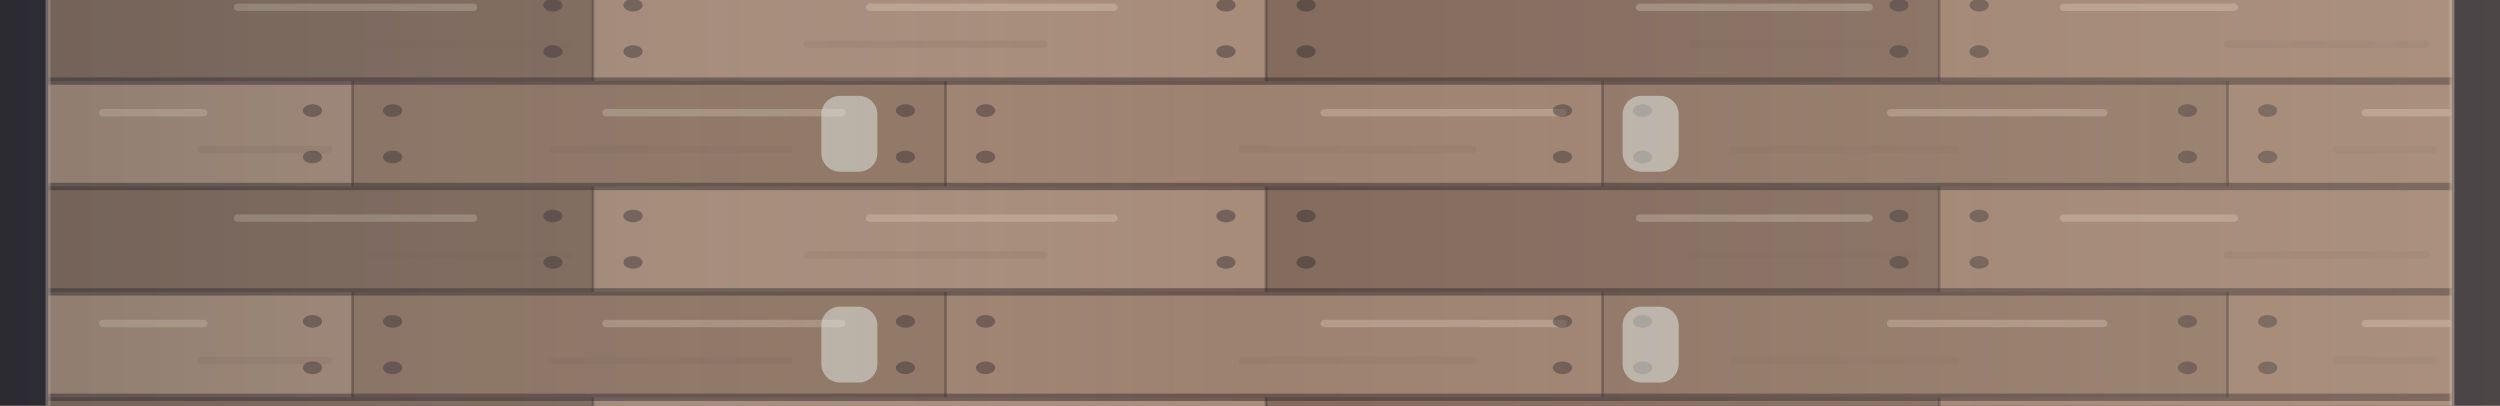
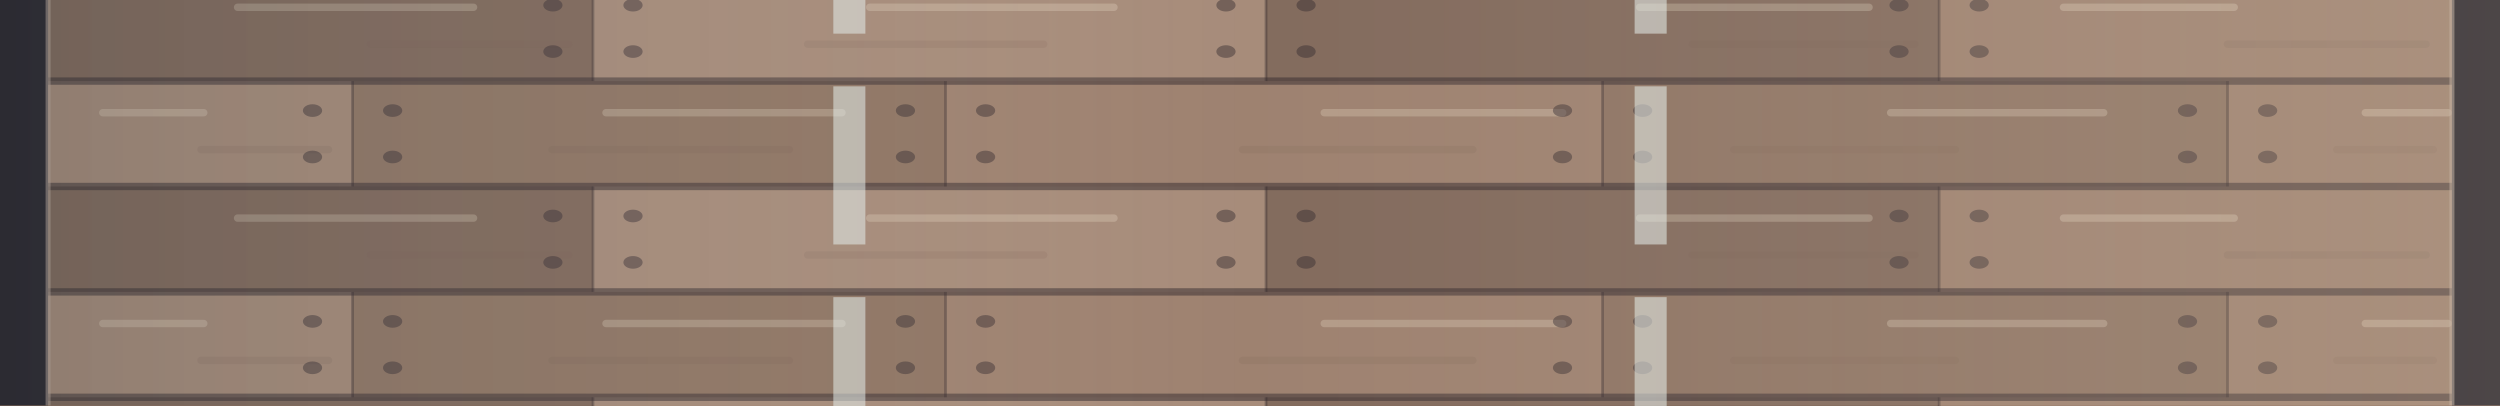
<svg xmlns="http://www.w3.org/2000/svg" width="1221" height="198" viewBox="0 0 1221 198">
  <rect width="1221" height="198" fill="#8E7362" />
  <rect x="0" y="-63.36" width="172.19" height="52.08" fill="#a58a78" />
  <rect x="172.19" y="-63.36" width="289.6" height="52.08" fill="#907664" />
  <rect x="461.79" y="-63.36" width="320.9" height="52.08" fill="#9e8270" />
  <rect x="782.69" y="-63.36" width="305.25" height="52.08" fill="#8f7564" />
  <rect x="1087.94" y="-63.36" width="133.06" height="52.08" fill="#9c806e" />
  <rect x="0" y="-11.88" width="289.6" height="52.08" fill="#826a5c" />
  <rect x="289.6" y="-11.88" width="328.73" height="52.08" fill="#a78c7a" />
  <rect x="618.33" y="-11.88" width="328.73" height="52.08" fill="#836b5d" />
  <rect x="947.06" y="-11.88" width="273.94" height="52.08" fill="#9d816f" />
  <rect x="0" y="39.6" width="172.19" height="52.08" fill="#a58a78" />
  <rect x="172.19" y="39.6" width="289.6" height="52.08" fill="#907664" />
  <rect x="461.79" y="39.6" width="320.9" height="52.08" fill="#9e8270" />
  <rect x="782.69" y="39.6" width="305.25" height="52.08" fill="#8f7564" />
  <rect x="1087.94" y="39.6" width="133.06" height="52.08" fill="#9c806e" />
  <rect x="0" y="91.08" width="289.6" height="52.08" fill="#826a5c" />
  <rect x="289.6" y="91.08" width="328.73" height="52.08" fill="#a78c7a" />
  <rect x="618.33" y="91.08" width="328.73" height="52.08" fill="#836b5d" />
  <rect x="947.06" y="91.08" width="273.94" height="52.08" fill="#9d816f" />
  <rect x="0" y="142.56" width="172.19" height="52.08" fill="#a58a78" />
  <rect x="172.19" y="142.56" width="289.6" height="52.08" fill="#907664" />
  <rect x="461.79" y="142.56" width="320.9" height="52.08" fill="#9e8270" />
  <rect x="782.69" y="142.56" width="305.25" height="52.08" fill="#8f7564" />
  <rect x="1087.94" y="142.56" width="133.06" height="52.08" fill="#9c806e" />
  <rect x="0" y="194.04" width="289.6" height="52.08" fill="#826a5c" />
  <rect x="289.6" y="194.04" width="328.73" height="52.08" fill="#a78c7a" />
  <rect x="618.33" y="194.04" width="328.73" height="52.08" fill="#836b5d" />
  <rect x="947.06" y="194.04" width="273.94" height="52.08" fill="#9d816f" />
  <rect x="0" y="245.52" width="172.19" height="52.08" fill="#a58a78" />
  <rect x="172.19" y="245.52" width="289.6" height="52.08" fill="#907664" />
  <rect x="461.79" y="245.52" width="320.9" height="52.08" fill="#9e8270" />
  <rect x="782.69" y="245.52" width="305.25" height="52.08" fill="#8f7564" />
  <rect x="1087.94" y="245.52" width="133.06" height="52.08" fill="#9c806e" />
  <rect x="0" y="297" width="289.6" height="52.08" fill="#826a5c" />
  <rect x="289.6" y="297" width="328.73" height="52.08" fill="#a78c7a" />
  <rect x="618.33" y="297" width="328.73" height="52.08" fill="#836b5d" />
  <rect x="947.06" y="297" width="273.94" height="52.08" fill="#9d816f" />
  <path d="M50.19 -47.92H99.53" stroke="#FFF6DE" stroke-opacity="0.22" stroke-width="3.6" stroke-linecap="round" />
  <path d="M98.16 -29.9H160.45" stroke="#786255" stroke-opacity="0.16" stroke-width="3.6" stroke-linecap="round" />
  <path d="M295.96 -47.92H411.22" stroke="#FFF6DE" stroke-opacity="0.22" stroke-width="3.6" stroke-linecap="round" />
  <path d="M269.55 -29.9H385.56" stroke="#786255" stroke-opacity="0.16" stroke-width="3.6" stroke-linecap="round" />
  <path d="M646.76 -47.92H763.21" stroke="#FFF6DE" stroke-opacity="0.22" stroke-width="3.6" stroke-linecap="round" />
  <path d="M606.8 -29.9H719.36" stroke="#786255" stroke-opacity="0.16" stroke-width="3.6" stroke-linecap="round" />
  <path d="M923.38 -47.92H1027.45" stroke="#FFF6DE" stroke-opacity="0.22" stroke-width="3.6" stroke-linecap="round" />
  <path d="M846.78 -29.9H955.05" stroke="#786255" stroke-opacity="0.16" stroke-width="3.6" stroke-linecap="round" />
  <path d="M1155.21 -47.92H1195.72" stroke="#FFF6DE" stroke-opacity="0.22" stroke-width="3.6" stroke-linecap="round" />
  <path d="M1141.25 -29.9H1188.4" stroke="#786255" stroke-opacity="0.16" stroke-width="3.6" stroke-linecap="round" />
  <path d="M116.03 3.56H231.29" stroke="#FFF6DE" stroke-opacity="0.22" stroke-width="3.6" stroke-linecap="round" />
  <path d="M180.86 21.58H277.86" stroke="#786255" stroke-opacity="0.16" stroke-width="3.6" stroke-linecap="round" />
  <path d="M424.77 3.56H544.06" stroke="#FFF6DE" stroke-opacity="0.22" stroke-width="3.6" stroke-linecap="round" />
  <path d="M394.43 21.58H509.73" stroke="#786255" stroke-opacity="0.16" stroke-width="3.6" stroke-linecap="round" />
  <path d="M800.77 3.56H912.85" stroke="#FFF6DE" stroke-opacity="0.22" stroke-width="3.6" stroke-linecap="round" />
  <path d="M826.34 21.58H935.32" stroke="#786255" stroke-opacity="0.16" stroke-width="3.6" stroke-linecap="round" />
  <path d="M1007.8 3.56H1091.21" stroke="#FFF6DE" stroke-opacity="0.22" stroke-width="3.6" stroke-linecap="round" />
  <path d="M1087.87 21.58H1184.95" stroke="#786255" stroke-opacity="0.16" stroke-width="3.6" stroke-linecap="round" />
  <path d="M50.19 55.04H99.53" stroke="#FFF6DE" stroke-opacity="0.22" stroke-width="3.6" stroke-linecap="round" />
  <path d="M98.16 73.06H160.45" stroke="#786255" stroke-opacity="0.16" stroke-width="3.6" stroke-linecap="round" />
  <path d="M295.96 55.04H411.22" stroke="#FFF6DE" stroke-opacity="0.22" stroke-width="3.6" stroke-linecap="round" />
  <path d="M269.55 73.06H385.56" stroke="#786255" stroke-opacity="0.16" stroke-width="3.6" stroke-linecap="round" />
  <path d="M646.76 55.04H763.21" stroke="#FFF6DE" stroke-opacity="0.22" stroke-width="3.6" stroke-linecap="round" />
  <path d="M606.8 73.06H719.36" stroke="#786255" stroke-opacity="0.16" stroke-width="3.6" stroke-linecap="round" />
  <path d="M923.38 55.04H1027.45" stroke="#FFF6DE" stroke-opacity="0.22" stroke-width="3.6" stroke-linecap="round" />
  <path d="M846.78 73.06H955.05" stroke="#786255" stroke-opacity="0.16" stroke-width="3.6" stroke-linecap="round" />
  <path d="M1155.21 55.04H1195.72" stroke="#FFF6DE" stroke-opacity="0.22" stroke-width="3.6" stroke-linecap="round" />
  <path d="M1141.25 73.06H1188.4" stroke="#786255" stroke-opacity="0.16" stroke-width="3.6" stroke-linecap="round" />
  <path d="M116.03 106.52H231.29" stroke="#FFF6DE" stroke-opacity="0.22" stroke-width="3.6" stroke-linecap="round" />
  <path d="M180.86 124.54H277.86" stroke="#786255" stroke-opacity="0.16" stroke-width="3.6" stroke-linecap="round" />
  <path d="M424.77 106.52H544.06" stroke="#FFF6DE" stroke-opacity="0.22" stroke-width="3.6" stroke-linecap="round" />
  <path d="M394.43 124.54H509.73" stroke="#786255" stroke-opacity="0.16" stroke-width="3.6" stroke-linecap="round" />
  <path d="M800.77 106.52H912.85" stroke="#FFF6DE" stroke-opacity="0.22" stroke-width="3.6" stroke-linecap="round" />
  <path d="M826.34 124.54H935.32" stroke="#786255" stroke-opacity="0.16" stroke-width="3.6" stroke-linecap="round" />
  <path d="M1007.8 106.52H1091.21" stroke="#FFF6DE" stroke-opacity="0.22" stroke-width="3.6" stroke-linecap="round" />
  <path d="M1087.87 124.54H1184.95" stroke="#786255" stroke-opacity="0.16" stroke-width="3.6" stroke-linecap="round" />
  <path d="M50.19 158H99.53" stroke="#FFF6DE" stroke-opacity="0.22" stroke-width="3.6" stroke-linecap="round" />
  <path d="M98.16 176.02H160.45" stroke="#786255" stroke-opacity="0.16" stroke-width="3.6" stroke-linecap="round" />
  <path d="M295.96 158H411.22" stroke="#FFF6DE" stroke-opacity="0.22" stroke-width="3.6" stroke-linecap="round" />
  <path d="M269.55 176.02H385.56" stroke="#786255" stroke-opacity="0.16" stroke-width="3.6" stroke-linecap="round" />
  <path d="M646.76 158H763.21" stroke="#FFF6DE" stroke-opacity="0.22" stroke-width="3.6" stroke-linecap="round" />
  <path d="M606.8 176.02H719.36" stroke="#786255" stroke-opacity="0.16" stroke-width="3.6" stroke-linecap="round" />
  <path d="M923.38 158H1027.45" stroke="#FFF6DE" stroke-opacity="0.22" stroke-width="3.6" stroke-linecap="round" />
  <path d="M846.78 176.02H955.05" stroke="#786255" stroke-opacity="0.16" stroke-width="3.6" stroke-linecap="round" />
  <path d="M1155.21 158H1195.72" stroke="#FFF6DE" stroke-opacity="0.22" stroke-width="3.6" stroke-linecap="round" />
  <path d="M1141.25 176.02H1188.4" stroke="#786255" stroke-opacity="0.16" stroke-width="3.6" stroke-linecap="round" />
  <path d="M116.03 209.48H231.29" stroke="#FFF6DE" stroke-opacity="0.22" stroke-width="3.6" stroke-linecap="round" />
  <path d="M180.86 227.5H277.86" stroke="#786255" stroke-opacity="0.16" stroke-width="3.6" stroke-linecap="round" />
  <path d="M424.77 209.48H544.06" stroke="#FFF6DE" stroke-opacity="0.22" stroke-width="3.6" stroke-linecap="round" />
  <path d="M394.43 227.5H509.73" stroke="#786255" stroke-opacity="0.16" stroke-width="3.6" stroke-linecap="round" />
  <path d="M800.77 209.48H912.85" stroke="#FFF6DE" stroke-opacity="0.22" stroke-width="3.6" stroke-linecap="round" />
  <path d="M826.34 227.5H935.32" stroke="#786255" stroke-opacity="0.16" stroke-width="3.6" stroke-linecap="round" />
  <path d="M1007.8 209.48H1091.21" stroke="#FFF6DE" stroke-opacity="0.22" stroke-width="3.6" stroke-linecap="round" />
  <path d="M1087.87 227.5H1184.95" stroke="#786255" stroke-opacity="0.16" stroke-width="3.6" stroke-linecap="round" />
  <path d="M50.19 260.96H99.53" stroke="#FFF6DE" stroke-opacity="0.22" stroke-width="3.6" stroke-linecap="round" />
  <path d="M98.16 278.98H160.45" stroke="#786255" stroke-opacity="0.16" stroke-width="3.6" stroke-linecap="round" />
  <path d="M295.96 260.96H411.22" stroke="#FFF6DE" stroke-opacity="0.22" stroke-width="3.6" stroke-linecap="round" />
  <path d="M269.55 278.98H385.56" stroke="#786255" stroke-opacity="0.16" stroke-width="3.6" stroke-linecap="round" />
  <path d="M646.76 260.96H763.21" stroke="#FFF6DE" stroke-opacity="0.22" stroke-width="3.6" stroke-linecap="round" />
  <path d="M606.8 278.98H719.36" stroke="#786255" stroke-opacity="0.16" stroke-width="3.6" stroke-linecap="round" />
  <path d="M923.38 260.96H1027.45" stroke="#FFF6DE" stroke-opacity="0.22" stroke-width="3.6" stroke-linecap="round" />
  <path d="M846.78 278.98H955.05" stroke="#786255" stroke-opacity="0.16" stroke-width="3.6" stroke-linecap="round" />
  <path d="M1155.21 260.96H1195.72" stroke="#FFF6DE" stroke-opacity="0.22" stroke-width="3.6" stroke-linecap="round" />
  <path d="M1141.25 278.98H1188.4" stroke="#786255" stroke-opacity="0.16" stroke-width="3.6" stroke-linecap="round" />
  <path d="M116.03 312.44H231.29" stroke="#FFF6DE" stroke-opacity="0.22" stroke-width="3.6" stroke-linecap="round" />
  <path d="M180.86 330.46H277.86" stroke="#786255" stroke-opacity="0.16" stroke-width="3.6" stroke-linecap="round" />
  <path d="M424.77 312.44H544.06" stroke="#FFF6DE" stroke-opacity="0.22" stroke-width="3.6" stroke-linecap="round" />
  <path d="M394.43 330.46H509.73" stroke="#786255" stroke-opacity="0.16" stroke-width="3.6" stroke-linecap="round" />
  <path d="M800.77 312.44H912.85" stroke="#FFF6DE" stroke-opacity="0.22" stroke-width="3.6" stroke-linecap="round" />
  <path d="M826.34 330.46H935.32" stroke="#786255" stroke-opacity="0.16" stroke-width="3.6" stroke-linecap="round" />
  <path d="M1007.8 312.44H1091.21" stroke="#FFF6DE" stroke-opacity="0.22" stroke-width="3.6" stroke-linecap="round" />
  <path d="M1087.87 330.46H1184.95" stroke="#786255" stroke-opacity="0.16" stroke-width="3.6" stroke-linecap="round" />
  <path d="M172.19 -63.36V-11.88" stroke="#352B2F" stroke-opacity=".38" stroke-width="1.36" />
  <path d="M461.79 -63.36V-11.88" stroke="#352B2F" stroke-opacity=".38" stroke-width="1.36" />
  <path d="M782.69 -63.36V-11.88" stroke="#352B2F" stroke-opacity=".38" stroke-width="1.36" />
  <path d="M1087.94 -63.36V-11.88" stroke="#352B2F" stroke-opacity=".38" stroke-width="1.36" />
  <path d="M0 -63.36H1221" stroke="#352B2F" stroke-opacity=".5" stroke-width="3.6" />
  <path d="M289.6 -11.88V39.6" stroke="#352B2F" stroke-opacity=".38" stroke-width="1.36" />
  <path d="M618.33 -11.88V39.6" stroke="#352B2F" stroke-opacity=".38" stroke-width="1.36" />
  <path d="M947.06 -11.88V39.6" stroke="#352B2F" stroke-opacity=".38" stroke-width="1.36" />
  <path d="M0 -11.88H1221" stroke="#352B2F" stroke-opacity=".5" stroke-width="3.6" />
  <path d="M172.19 39.6V91.08" stroke="#352B2F" stroke-opacity=".38" stroke-width="1.36" />
  <path d="M461.79 39.6V91.08" stroke="#352B2F" stroke-opacity=".38" stroke-width="1.36" />
  <path d="M782.69 39.6V91.08" stroke="#352B2F" stroke-opacity=".38" stroke-width="1.36" />
  <path d="M1087.94 39.6V91.08" stroke="#352B2F" stroke-opacity=".38" stroke-width="1.36" />
  <path d="M0 39.6H1221" stroke="#352B2F" stroke-opacity=".5" stroke-width="3.6" />
  <path d="M289.6 91.08V142.56" stroke="#352B2F" stroke-opacity=".38" stroke-width="1.36" />
  <path d="M618.33 91.08V142.56" stroke="#352B2F" stroke-opacity=".38" stroke-width="1.36" />
  <path d="M947.06 91.08V142.56" stroke="#352B2F" stroke-opacity=".38" stroke-width="1.36" />
  <path d="M0 91.08H1221" stroke="#352B2F" stroke-opacity=".5" stroke-width="3.6" />
  <path d="M172.19 142.56V194.04" stroke="#352B2F" stroke-opacity=".38" stroke-width="1.36" />
  <path d="M461.79 142.56V194.04" stroke="#352B2F" stroke-opacity=".38" stroke-width="1.36" />
  <path d="M782.69 142.56V194.04" stroke="#352B2F" stroke-opacity=".38" stroke-width="1.36" />
  <path d="M1087.94 142.56V194.04" stroke="#352B2F" stroke-opacity=".38" stroke-width="1.36" />
  <path d="M0 142.56H1221" stroke="#352B2F" stroke-opacity=".5" stroke-width="3.6" />
  <path d="M289.6 194.04V245.52" stroke="#352B2F" stroke-opacity=".38" stroke-width="1.36" />
  <path d="M618.33 194.04V245.52" stroke="#352B2F" stroke-opacity=".38" stroke-width="1.36" />
  <path d="M947.06 194.04V245.52" stroke="#352B2F" stroke-opacity=".38" stroke-width="1.36" />
  <path d="M0 194.04H1221" stroke="#352B2F" stroke-opacity=".5" stroke-width="3.6" />
  <path d="M172.19 245.52V297" stroke="#352B2F" stroke-opacity=".38" stroke-width="1.36" />
  <path d="M461.79 245.52V297" stroke="#352B2F" stroke-opacity=".38" stroke-width="1.36" />
  <path d="M782.69 245.52V297" stroke="#352B2F" stroke-opacity=".38" stroke-width="1.36" />
  <path d="M1087.94 245.52V297" stroke="#352B2F" stroke-opacity=".38" stroke-width="1.36" />
  <path d="M0 245.52H1221" stroke="#352B2F" stroke-opacity=".5" stroke-width="3.6" />
  <path d="M289.6 297V348.48" stroke="#352B2F" stroke-opacity=".38" stroke-width="1.36" />
  <path d="M618.33 297V348.48" stroke="#352B2F" stroke-opacity=".38" stroke-width="1.36" />
  <path d="M947.06 297V348.48" stroke="#352B2F" stroke-opacity=".38" stroke-width="1.36" />
  <path d="M0 297H1221" stroke="#352B2F" stroke-opacity=".5" stroke-width="3.6" />
  <ellipse cx="152.63" cy="-48.95" rx="4.7" ry="3.09" fill="#352B2F" fill-opacity=".45" />
  <ellipse cx="152.63" cy="-26.29" rx="4.7" ry="3.09" fill="#352B2F" fill-opacity=".45" />
  <ellipse cx="191.76" cy="-48.95" rx="4.7" ry="3.09" fill="#352B2F" fill-opacity=".45" />
  <ellipse cx="191.76" cy="-26.29" rx="4.7" ry="3.09" fill="#352B2F" fill-opacity=".45" />
  <ellipse cx="442.22" cy="-48.95" rx="4.7" ry="3.09" fill="#352B2F" fill-opacity=".45" />
  <ellipse cx="442.22" cy="-26.29" rx="4.7" ry="3.09" fill="#352B2F" fill-opacity=".45" />
  <ellipse cx="481.36" cy="-48.95" rx="4.7" ry="3.09" fill="#352B2F" fill-opacity=".45" />
  <ellipse cx="481.36" cy="-26.29" rx="4.7" ry="3.09" fill="#352B2F" fill-opacity=".45" />
  <ellipse cx="763.13" cy="-48.95" rx="4.7" ry="3.09" fill="#352B2F" fill-opacity=".45" />
  <ellipse cx="763.13" cy="-26.29" rx="4.7" ry="3.09" fill="#352B2F" fill-opacity=".45" />
  <ellipse cx="802.26" cy="-48.95" rx="4.7" ry="3.09" fill="#352B2F" fill-opacity=".45" />
  <ellipse cx="802.26" cy="-26.29" rx="4.7" ry="3.09" fill="#352B2F" fill-opacity=".45" />
  <ellipse cx="1068.38" cy="-48.95" rx="4.7" ry="3.09" fill="#352B2F" fill-opacity=".45" />
  <ellipse cx="1068.38" cy="-26.29" rx="4.7" ry="3.09" fill="#352B2F" fill-opacity=".45" />
  <ellipse cx="1107.51" cy="-48.95" rx="4.7" ry="3.09" fill="#352B2F" fill-opacity=".45" />
  <ellipse cx="1107.51" cy="-26.29" rx="4.7" ry="3.09" fill="#352B2F" fill-opacity=".45" />
  <ellipse cx="270.03" cy="2.53" rx="4.7" ry="3.09" fill="#352B2F" fill-opacity=".45" />
  <ellipse cx="270.03" cy="25.19" rx="4.7" ry="3.09" fill="#352B2F" fill-opacity=".45" />
  <ellipse cx="309.16" cy="2.53" rx="4.7" ry="3.09" fill="#352B2F" fill-opacity=".45" />
  <ellipse cx="309.16" cy="25.19" rx="4.7" ry="3.09" fill="#352B2F" fill-opacity=".45" />
  <ellipse cx="598.76" cy="2.53" rx="4.7" ry="3.09" fill="#352B2F" fill-opacity=".45" />
  <ellipse cx="598.76" cy="25.19" rx="4.7" ry="3.09" fill="#352B2F" fill-opacity=".45" />
  <ellipse cx="637.89" cy="2.53" rx="4.7" ry="3.09" fill="#352B2F" fill-opacity=".45" />
  <ellipse cx="637.89" cy="25.19" rx="4.7" ry="3.09" fill="#352B2F" fill-opacity=".45" />
  <ellipse cx="927.49" cy="2.53" rx="4.7" ry="3.09" fill="#352B2F" fill-opacity=".45" />
  <ellipse cx="927.49" cy="25.19" rx="4.7" ry="3.09" fill="#352B2F" fill-opacity=".45" />
  <ellipse cx="966.63" cy="2.53" rx="4.7" ry="3.09" fill="#352B2F" fill-opacity=".45" />
  <ellipse cx="966.63" cy="25.19" rx="4.7" ry="3.09" fill="#352B2F" fill-opacity=".45" />
  <ellipse cx="152.63" cy="54.01" rx="4.7" ry="3.09" fill="#352B2F" fill-opacity=".45" />
  <ellipse cx="152.63" cy="76.67" rx="4.7" ry="3.09" fill="#352B2F" fill-opacity=".45" />
  <ellipse cx="191.76" cy="54.01" rx="4.7" ry="3.09" fill="#352B2F" fill-opacity=".45" />
  <ellipse cx="191.76" cy="76.67" rx="4.7" ry="3.09" fill="#352B2F" fill-opacity=".45" />
  <ellipse cx="442.22" cy="54.01" rx="4.7" ry="3.09" fill="#352B2F" fill-opacity=".45" />
  <ellipse cx="442.22" cy="76.67" rx="4.7" ry="3.09" fill="#352B2F" fill-opacity=".45" />
  <ellipse cx="481.36" cy="54.01" rx="4.7" ry="3.09" fill="#352B2F" fill-opacity=".45" />
  <ellipse cx="481.36" cy="76.67" rx="4.7" ry="3.09" fill="#352B2F" fill-opacity=".45" />
  <ellipse cx="763.13" cy="54.01" rx="4.7" ry="3.09" fill="#352B2F" fill-opacity=".45" />
  <ellipse cx="763.13" cy="76.67" rx="4.7" ry="3.09" fill="#352B2F" fill-opacity=".45" />
  <ellipse cx="802.26" cy="54.01" rx="4.7" ry="3.09" fill="#352B2F" fill-opacity=".45" />
  <ellipse cx="802.26" cy="76.67" rx="4.7" ry="3.09" fill="#352B2F" fill-opacity=".45" />
  <ellipse cx="1068.38" cy="54.01" rx="4.7" ry="3.09" fill="#352B2F" fill-opacity=".45" />
  <ellipse cx="1068.38" cy="76.67" rx="4.7" ry="3.09" fill="#352B2F" fill-opacity=".45" />
  <ellipse cx="1107.51" cy="54.01" rx="4.7" ry="3.09" fill="#352B2F" fill-opacity=".45" />
  <ellipse cx="1107.51" cy="76.67" rx="4.7" ry="3.09" fill="#352B2F" fill-opacity=".45" />
  <ellipse cx="270.03" cy="105.49" rx="4.7" ry="3.09" fill="#352B2F" fill-opacity=".45" />
  <ellipse cx="270.03" cy="128.15" rx="4.7" ry="3.09" fill="#352B2F" fill-opacity=".45" />
  <ellipse cx="309.16" cy="105.49" rx="4.7" ry="3.09" fill="#352B2F" fill-opacity=".45" />
  <ellipse cx="309.16" cy="128.15" rx="4.7" ry="3.09" fill="#352B2F" fill-opacity=".45" />
  <ellipse cx="598.76" cy="105.49" rx="4.7" ry="3.09" fill="#352B2F" fill-opacity=".45" />
  <ellipse cx="598.76" cy="128.15" rx="4.7" ry="3.09" fill="#352B2F" fill-opacity=".45" />
  <ellipse cx="637.89" cy="105.49" rx="4.7" ry="3.09" fill="#352B2F" fill-opacity=".45" />
  <ellipse cx="637.89" cy="128.15" rx="4.7" ry="3.09" fill="#352B2F" fill-opacity=".45" />
  <ellipse cx="927.49" cy="105.49" rx="4.7" ry="3.09" fill="#352B2F" fill-opacity=".45" />
  <ellipse cx="927.49" cy="128.15" rx="4.7" ry="3.09" fill="#352B2F" fill-opacity=".45" />
  <ellipse cx="966.63" cy="105.49" rx="4.7" ry="3.09" fill="#352B2F" fill-opacity=".45" />
  <ellipse cx="966.63" cy="128.15" rx="4.7" ry="3.09" fill="#352B2F" fill-opacity=".45" />
  <ellipse cx="152.63" cy="156.97" rx="4.7" ry="3.09" fill="#352B2F" fill-opacity=".45" />
  <ellipse cx="152.63" cy="179.63" rx="4.7" ry="3.09" fill="#352B2F" fill-opacity=".45" />
  <ellipse cx="191.76" cy="156.97" rx="4.7" ry="3.09" fill="#352B2F" fill-opacity=".45" />
  <ellipse cx="191.76" cy="179.63" rx="4.7" ry="3.09" fill="#352B2F" fill-opacity=".45" />
  <ellipse cx="442.22" cy="156.97" rx="4.7" ry="3.09" fill="#352B2F" fill-opacity=".45" />
  <ellipse cx="442.22" cy="179.63" rx="4.7" ry="3.09" fill="#352B2F" fill-opacity=".45" />
  <ellipse cx="481.36" cy="156.97" rx="4.7" ry="3.09" fill="#352B2F" fill-opacity=".45" />
  <ellipse cx="481.36" cy="179.63" rx="4.7" ry="3.09" fill="#352B2F" fill-opacity=".45" />
  <ellipse cx="763.13" cy="156.97" rx="4.7" ry="3.09" fill="#352B2F" fill-opacity=".45" />
  <ellipse cx="763.13" cy="179.63" rx="4.7" ry="3.09" fill="#352B2F" fill-opacity=".45" />
  <ellipse cx="802.26" cy="156.97" rx="4.7" ry="3.09" fill="#352B2F" fill-opacity=".45" />
  <ellipse cx="802.26" cy="179.63" rx="4.7" ry="3.09" fill="#352B2F" fill-opacity=".45" />
  <ellipse cx="1068.38" cy="156.97" rx="4.7" ry="3.09" fill="#352B2F" fill-opacity=".45" />
  <ellipse cx="1068.38" cy="179.63" rx="4.7" ry="3.09" fill="#352B2F" fill-opacity=".45" />
  <ellipse cx="1107.51" cy="156.97" rx="4.7" ry="3.09" fill="#352B2F" fill-opacity=".45" />
  <ellipse cx="1107.51" cy="179.63" rx="4.7" ry="3.09" fill="#352B2F" fill-opacity=".45" />
  <ellipse cx="270.03" cy="208.45" rx="4.7" ry="3.09" fill="#352B2F" fill-opacity=".45" />
  <ellipse cx="270.03" cy="231.11" rx="4.7" ry="3.09" fill="#352B2F" fill-opacity=".45" />
  <ellipse cx="309.16" cy="208.45" rx="4.7" ry="3.09" fill="#352B2F" fill-opacity=".45" />
  <ellipse cx="309.16" cy="231.11" rx="4.7" ry="3.09" fill="#352B2F" fill-opacity=".45" />
  <ellipse cx="598.76" cy="208.45" rx="4.7" ry="3.09" fill="#352B2F" fill-opacity=".45" />
  <ellipse cx="598.76" cy="231.11" rx="4.7" ry="3.09" fill="#352B2F" fill-opacity=".45" />
  <ellipse cx="637.89" cy="208.45" rx="4.7" ry="3.09" fill="#352B2F" fill-opacity=".45" />
  <ellipse cx="637.89" cy="231.11" rx="4.7" ry="3.09" fill="#352B2F" fill-opacity=".45" />
  <ellipse cx="927.49" cy="208.45" rx="4.7" ry="3.09" fill="#352B2F" fill-opacity=".45" />
  <ellipse cx="927.49" cy="231.11" rx="4.7" ry="3.09" fill="#352B2F" fill-opacity=".45" />
  <ellipse cx="966.63" cy="208.45" rx="4.7" ry="3.09" fill="#352B2F" fill-opacity=".45" />
  <ellipse cx="966.63" cy="231.11" rx="4.7" ry="3.09" fill="#352B2F" fill-opacity=".45" />
  <ellipse cx="152.63" cy="259.93" rx="4.7" ry="3.09" fill="#352B2F" fill-opacity=".45" />
  <ellipse cx="152.63" cy="282.59" rx="4.7" ry="3.09" fill="#352B2F" fill-opacity=".45" />
  <ellipse cx="191.76" cy="259.93" rx="4.7" ry="3.09" fill="#352B2F" fill-opacity=".45" />
  <ellipse cx="191.76" cy="282.59" rx="4.7" ry="3.09" fill="#352B2F" fill-opacity=".45" />
  <ellipse cx="442.22" cy="259.93" rx="4.7" ry="3.09" fill="#352B2F" fill-opacity=".45" />
  <ellipse cx="442.22" cy="282.59" rx="4.7" ry="3.09" fill="#352B2F" fill-opacity=".45" />
  <ellipse cx="481.36" cy="259.93" rx="4.7" ry="3.09" fill="#352B2F" fill-opacity=".45" />
  <ellipse cx="481.36" cy="282.59" rx="4.7" ry="3.09" fill="#352B2F" fill-opacity=".45" />
  <ellipse cx="763.13" cy="259.93" rx="4.7" ry="3.09" fill="#352B2F" fill-opacity=".45" />
  <ellipse cx="763.13" cy="282.59" rx="4.7" ry="3.09" fill="#352B2F" fill-opacity=".45" />
  <ellipse cx="802.26" cy="259.93" rx="4.7" ry="3.09" fill="#352B2F" fill-opacity=".45" />
  <ellipse cx="802.26" cy="282.59" rx="4.7" ry="3.09" fill="#352B2F" fill-opacity=".45" />
  <ellipse cx="1068.38" cy="259.93" rx="4.7" ry="3.09" fill="#352B2F" fill-opacity=".45" />
  <ellipse cx="1068.38" cy="282.59" rx="4.7" ry="3.09" fill="#352B2F" fill-opacity=".45" />
  <ellipse cx="1107.51" cy="259.93" rx="4.7" ry="3.09" fill="#352B2F" fill-opacity=".45" />
  <ellipse cx="1107.51" cy="282.59" rx="4.7" ry="3.09" fill="#352B2F" fill-opacity=".45" />
  <ellipse cx="270.03" cy="311.41" rx="4.7" ry="3.09" fill="#352B2F" fill-opacity=".45" />
  <ellipse cx="270.03" cy="334.07" rx="4.7" ry="3.09" fill="#352B2F" fill-opacity=".45" />
  <ellipse cx="309.16" cy="311.41" rx="4.7" ry="3.09" fill="#352B2F" fill-opacity=".45" />
  <ellipse cx="309.16" cy="334.07" rx="4.7" ry="3.09" fill="#352B2F" fill-opacity=".45" />
  <ellipse cx="598.76" cy="311.41" rx="4.7" ry="3.09" fill="#352B2F" fill-opacity=".45" />
  <ellipse cx="598.76" cy="334.07" rx="4.7" ry="3.09" fill="#352B2F" fill-opacity=".45" />
  <ellipse cx="637.89" cy="311.41" rx="4.7" ry="3.09" fill="#352B2F" fill-opacity=".45" />
  <ellipse cx="637.89" cy="334.07" rx="4.7" ry="3.09" fill="#352B2F" fill-opacity=".45" />
  <ellipse cx="927.49" cy="311.41" rx="4.7" ry="3.09" fill="#352B2F" fill-opacity=".45" />
  <ellipse cx="927.49" cy="334.07" rx="4.7" ry="3.09" fill="#352B2F" fill-opacity=".45" />
  <ellipse cx="966.63" cy="311.41" rx="4.7" ry="3.09" fill="#352B2F" fill-opacity=".45" />
  <ellipse cx="966.63" cy="334.07" rx="4.7" ry="3.09" fill="#352B2F" fill-opacity=".45" />
-   <rect x="401.13" y="-56.15" width="27.39" height="37.06" rx="9.13" fill="#E6EFEA" fill-opacity=".5" />
-   <rect x="792.48" y="-56.15" width="27.39" height="37.06" rx="9.13" fill="#E6EFEA" fill-opacity=".5" />
-   <rect x="401.13" y="46.81" width="27.39" height="37.06" rx="9.13" fill="#E6EFEA" fill-opacity=".5" />
-   <rect x="792.48" y="46.81" width="27.39" height="37.06" rx="9.13" fill="#E6EFEA" fill-opacity=".5" />
-   <rect x="401.13" y="149.77" width="27.39" height="37.06" rx="9.13" fill="#E6EFEA" fill-opacity=".5" />
-   <rect x="792.48" y="149.77" width="27.39" height="37.06" rx="9.13" fill="#E6EFEA" fill-opacity=".5" />
-   <rect x="401.13" y="252.73" width="27.39" height="37.06" rx="9.13" fill="#E6EFEA" fill-opacity=".5" />
-   <rect x="792.48" y="252.73" width="27.39" height="37.06" rx="9.13" fill="#E6EFEA" fill-opacity=".5" />
+   <rect x="407" y="-60.79" width="15.65" height="77.22" fill="#E6EFEA" fill-opacity=".55" />
+   <rect x="798.35" y="-60.79" width="15.65" height="77.22" fill="#E6EFEA" fill-opacity=".55" />
+   <rect x="407" y="42.17" width="15.65" height="77.22" fill="#E6EFEA" fill-opacity=".55" />
+   <rect x="798.35" y="42.17" width="15.65" height="77.22" fill="#E6EFEA" fill-opacity=".55" />
+   <rect x="407" y="145.13" width="15.65" height="77.22" fill="#E6EFEA" fill-opacity=".55" />
+   <rect x="798.35" y="145.13" width="15.65" height="77.22" fill="#E6EFEA" fill-opacity=".55" />
+   <rect x="407" y="248.09" width="15.65" height="77.22" fill="#E6EFEA" fill-opacity=".55" />
+   <rect x="798.35" y="248.09" width="15.65" height="77.22" fill="#E6EFEA" fill-opacity=".55" />
  <rect x="0" y="0" width="23.48" height="198" fill="#2F2A30" />
  <rect x="1197.52" y="0" width="23.48" height="198" fill="#2F2A30" />
  <path d="M23.48 0V198M1197.52 0V198" stroke="#bba89b" stroke-opacity=".55" stroke-width="2.44" />
  <defs>
    <linearGradient id="l" x1="0" x2="1" y1="0" y2="0">
      <stop offset="0" stop-color="#16303F" stop-opacity="0.16" />
      <stop offset=".5" stop-color="#FFFFFF" stop-opacity="0" />
      <stop offset="1" stop-color="#FFF4D8" stop-opacity="0.14" />
    </linearGradient>
  </defs>
  <rect width="1221" height="198" fill="url(#l)" />
</svg>
